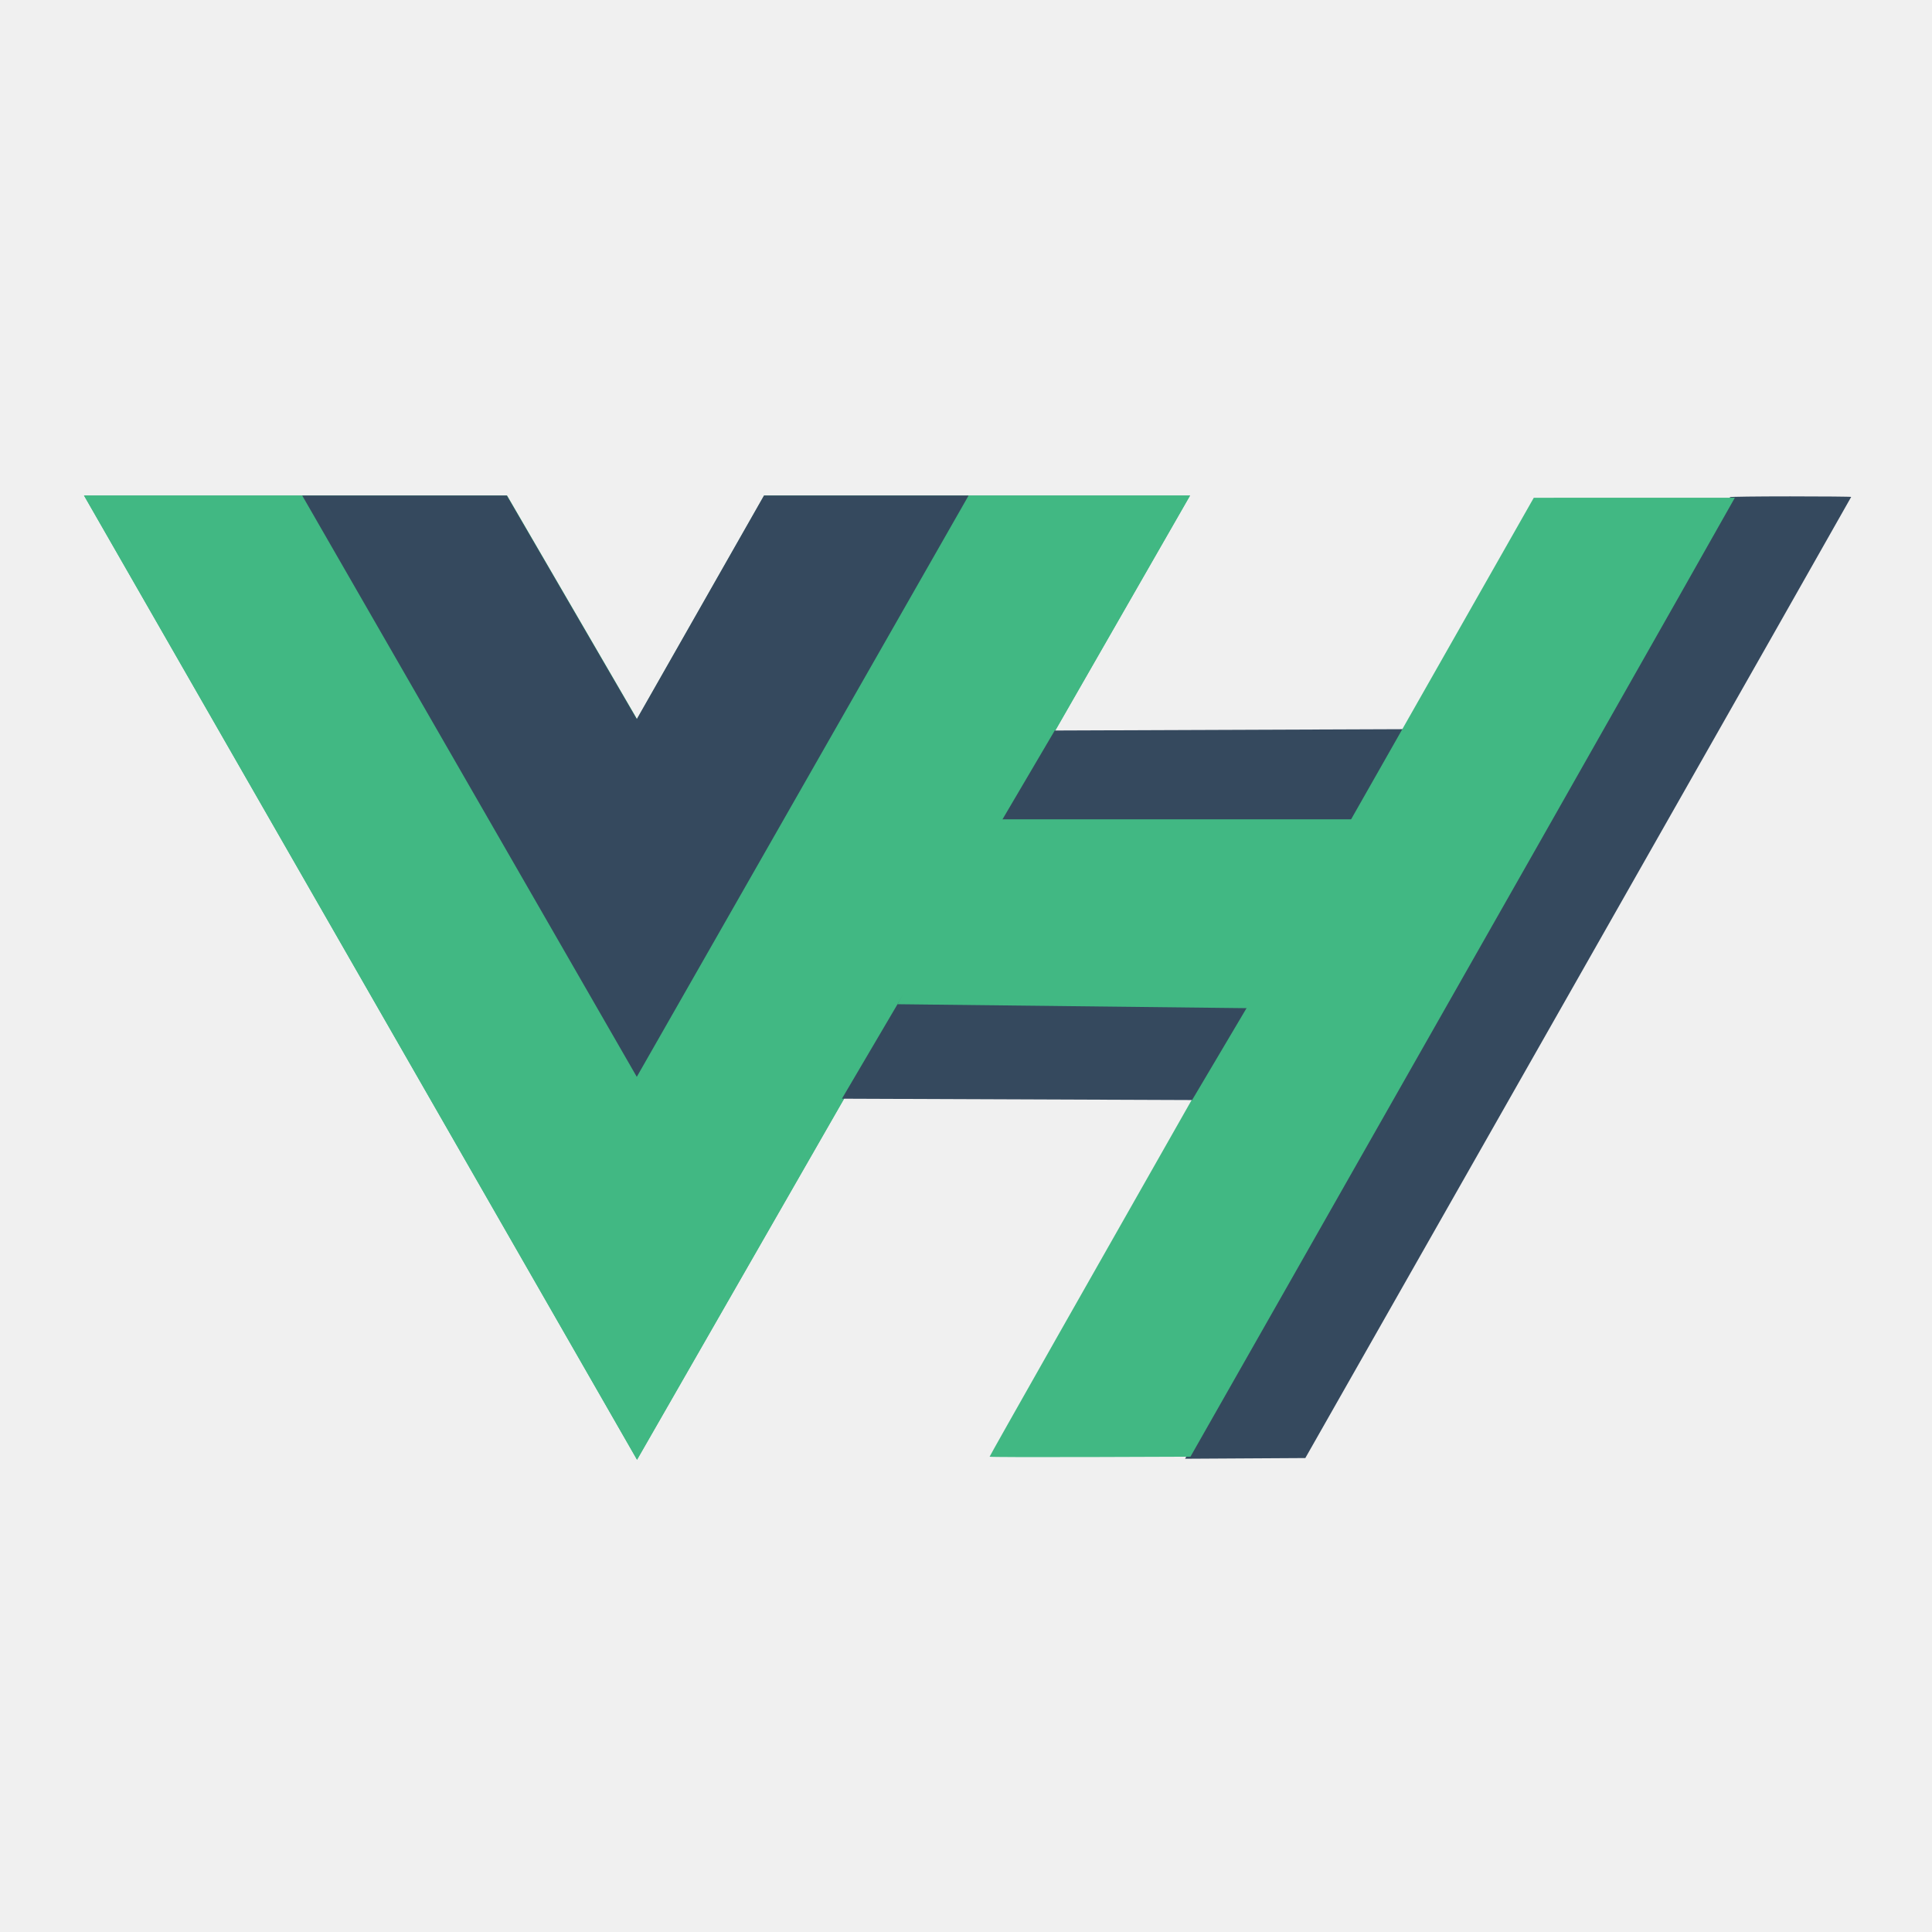
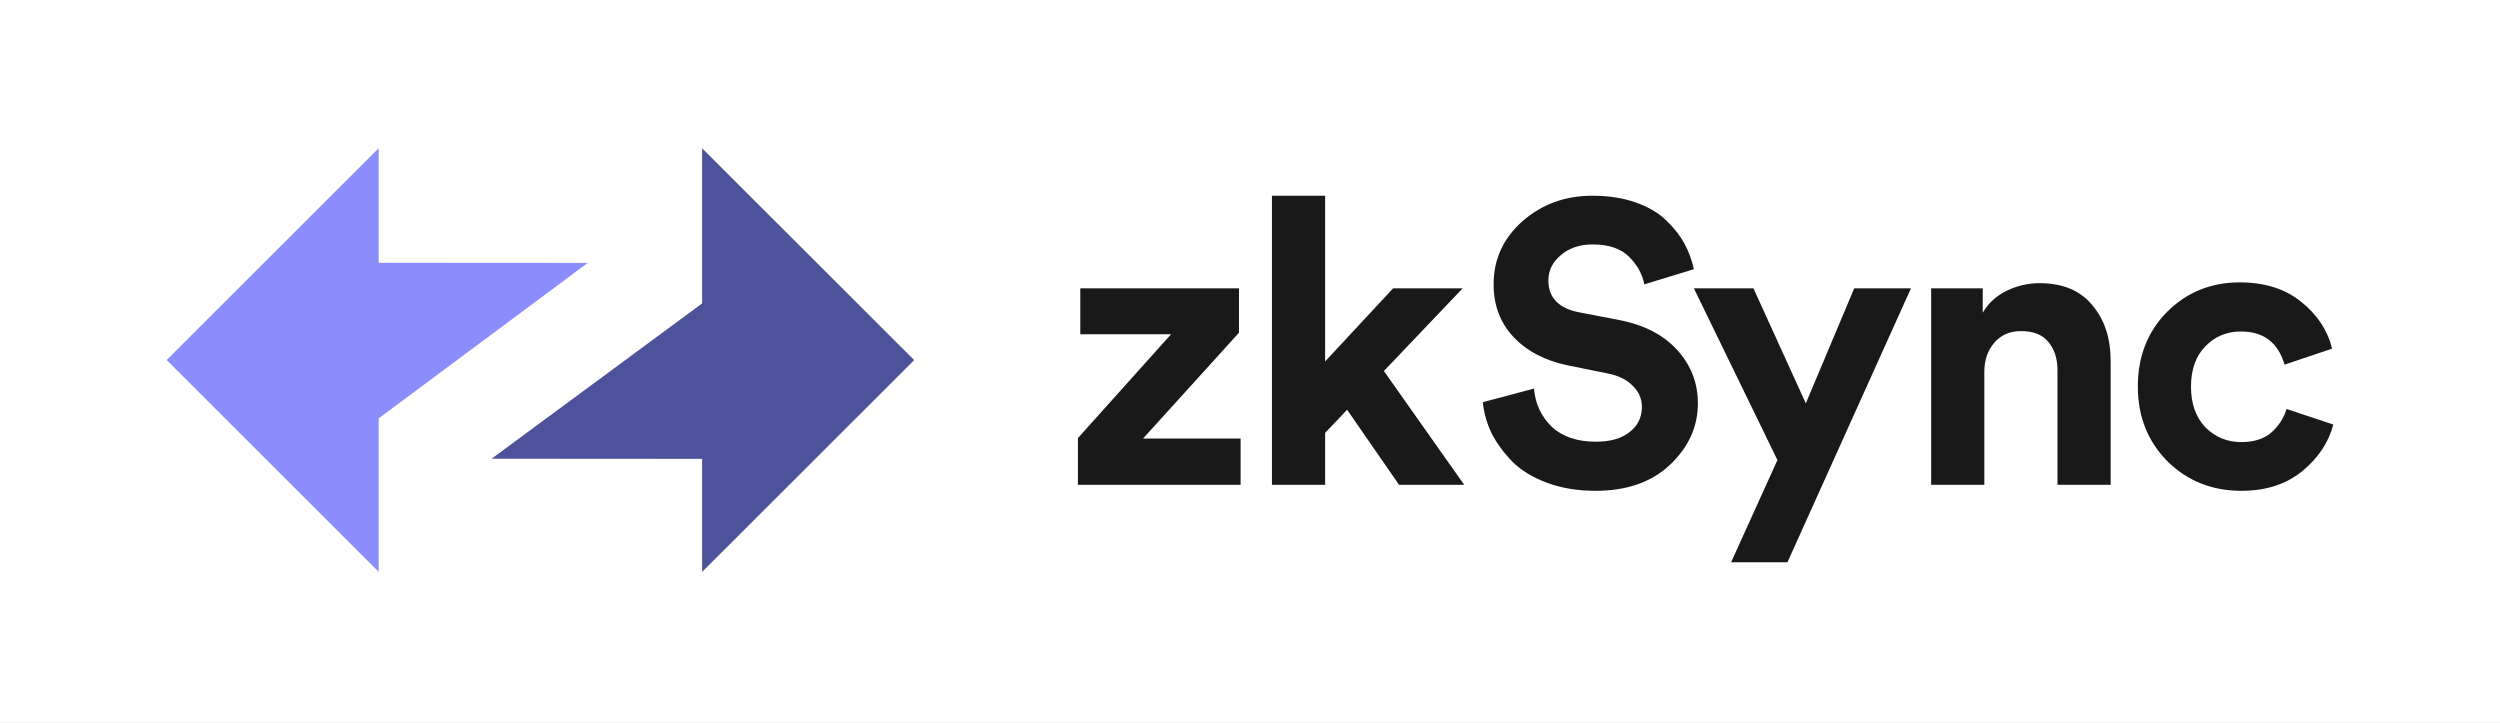
- <svg xmlns="http://www.w3.org/2000/svg" width="1200" height="1200" class="icon" viewBox="0 0 3280.944 2800">
-   <path fill="#41b883" d="M1645.332 601.004h375.675L1081.82 2238.478 142.636 601.004h718.477l220.708 379.704 216.013-379.704z" />
-   <path fill="#41b883" d="M142.636 601.004l939.185 1637.474 939.186-1637.474h-375.675l-563.51 982.484-568.208-982.484z" />
-   <path fill="#35495e" d="M513.188 601.004l568.207 987.23 563.511-987.23h-347.498l-216.013 379.704-220.708-379.704zM1607.792 1311.83l594.678 2.293 187.353-316.325-598.662 2.292zM2198.506 1909.57C2867.436 732.7 2939.502 605.426 2937.874 603.78c-.715-.723 45.303-1.314 102.262-1.314s103.562.428 103.562.951c0 .523-208.57 367.978-463.491 816.567L2216.715 2235.6l-102.1.596-102.102.596z" />
-   <path fill="#41b883" d="M1680.563 2233.328c0-1.34 168.208-298.145 440.375-777.048a4135645.775 4135645.775 0 00337.619-594.19l146.13-257.25 170.746-.04 170.747-.04-5.536 9.741c-3.044 5.358-43.727 77.302-90.407 159.875-85.356 150.992-337.562 595.163-656.602 1156.373l-172 302.559-170.536.588c-93.795.322-170.536.069-170.536-.567z" />
-   <path fill="#35495e" d="M1429.783 1625.351l594.679 2.292 187.353-316.324-598.662 2.292z" />
-   <path fill="#41b883" d="M1524.207 1464.903l608.285 6.877 173.746-320.909h-619.072z" />
+ <svg xmlns="http://www.w3.org/2000/svg" width="1623" height="469" viewBox="0 0 1623 469" fill="none">
+   <rect width="1623" height="469" fill="white" />
+   <path fill-rule="evenodd" clip-rule="evenodd" d="M593.481 233.772L455.819 96.255V196.967L319.134 297.801L455.819 297.896V371.289L593.481 233.772Z" fill="#4E529A" />
+   <path fill-rule="evenodd" clip-rule="evenodd" d="M108.2 233.722L245.862 371.239L245.862 271.593L381.546 170.692L245.862 170.599L245.862 96.205L108.2 233.722Z" fill="#8C8DFC" />
+   <path d="M805.395 314.752H699.773V284.421L760.239 217.018H701.33V187.206H804.357V215.982L742.073 284.68H805.395V314.752Z" fill="black" fill-opacity="0.9" />
+   <path d="M949.54 187.206L898.416 240.869L950.578 314.752H908.278L874.541 266.015L860.268 281.051V314.752H825.752V127.062H860.268V234.647L904.385 187.206H949.54Z" fill="black" fill-opacity="0.9" />
+   <path d="M1099.66 174.762L1067.48 184.614C1066.27 178.046 1062.98 172.084 1057.62 166.726C1052.26 161.368 1044.38 158.69 1034 158.69C1025.53 158.69 1018.61 161.023 1013.24 165.689C1007.88 170.183 1005.2 175.627 1005.2 182.021C1005.2 193.255 1011.86 200.168 1025.18 202.76L1050.87 207.686C1067.13 210.797 1079.76 217.278 1088.76 227.129C1097.76 236.98 1102.26 248.559 1102.26 261.867C1102.26 277.076 1096.2 290.383 1084.09 301.79C1072.15 313.024 1056.06 318.64 1035.82 318.64C1024.23 318.64 1013.76 316.912 1004.42 313.456C995.076 309.999 987.55 305.419 981.841 299.716C976.132 293.84 971.633 287.704 968.346 281.31C965.232 274.742 963.329 268.002 962.637 261.089L995.855 252.275C996.72 262.126 1000.53 270.335 1007.27 276.903C1014.19 283.47 1023.8 286.754 1036.08 286.754C1045.42 286.754 1052.69 284.68 1057.88 280.532C1063.24 276.384 1065.92 270.94 1065.92 264.2C1065.92 258.842 1063.93 254.263 1059.95 250.46C1056.15 246.485 1050.7 243.807 1043.61 242.424L1017.91 237.239C1003.03 234.128 991.27 227.993 982.619 218.833C973.969 209.673 969.644 198.267 969.644 184.614C969.644 168.368 975.872 154.715 988.329 143.654C1000.96 132.593 1016.1 127.062 1033.74 127.062C1044.3 127.062 1053.73 128.531 1062.03 131.469C1070.33 134.407 1077 138.382 1082.01 143.394C1087.03 148.234 1090.92 153.246 1093.69 158.43C1096.46 163.615 1098.45 169.059 1099.66 174.762Z" fill="black" fill-opacity="0.9" />
+   <path d="M1160.4 365.044H1123.81L1153.91 298.679L1099.67 187.206H1138.34L1172.34 261.867L1203.74 187.206H1240.59L1160.4 365.044Z" fill="black" fill-opacity="0.9" />
+   <path d="M1288.23 241.387V314.752H1253.71V187.206H1287.19V203.02C1290.82 196.798 1296.01 192.045 1302.76 188.761C1309.51 185.478 1316.6 183.836 1324.04 183.836C1339.09 183.836 1350.51 188.589 1358.3 198.094C1366.26 207.427 1370.24 219.524 1370.24 234.388V314.752H1335.72V240.35C1335.72 232.746 1333.73 226.61 1329.75 221.944C1325.94 217.278 1320.06 214.945 1312.1 214.945C1304.84 214.945 1299.04 217.451 1294.72 222.463C1290.39 227.474 1288.23 233.783 1288.23 241.387Z" fill="black" fill-opacity="0.9" />
+   <path d="M1454.83 215.204C1445.66 215.204 1437.96 218.401 1431.74 224.796C1425.51 231.19 1422.39 239.918 1422.39 250.979C1422.39 262.04 1425.51 270.854 1431.74 277.421C1438.14 283.816 1445.92 287.013 1455.09 287.013C1463.22 287.013 1469.71 284.939 1474.56 280.791C1479.4 276.471 1482.69 271.372 1484.42 265.496L1514.78 275.607C1511.67 287.359 1504.92 297.469 1494.54 305.938C1484.16 314.406 1471.01 318.64 1455.09 318.64C1436.06 318.64 1420.06 312.246 1407.08 299.457C1394.28 286.495 1387.88 270.335 1387.88 250.979C1387.88 231.449 1394.19 215.29 1406.82 202.501C1419.63 189.712 1435.37 183.317 1454.05 183.317C1470.32 183.317 1483.64 187.552 1494.02 196.02C1504.4 204.316 1511.06 214.426 1514 226.351L1483.12 236.721C1478.97 222.376 1469.54 215.204 1454.83 215.204Z" fill="black" fill-opacity="0.9" />
</svg>
